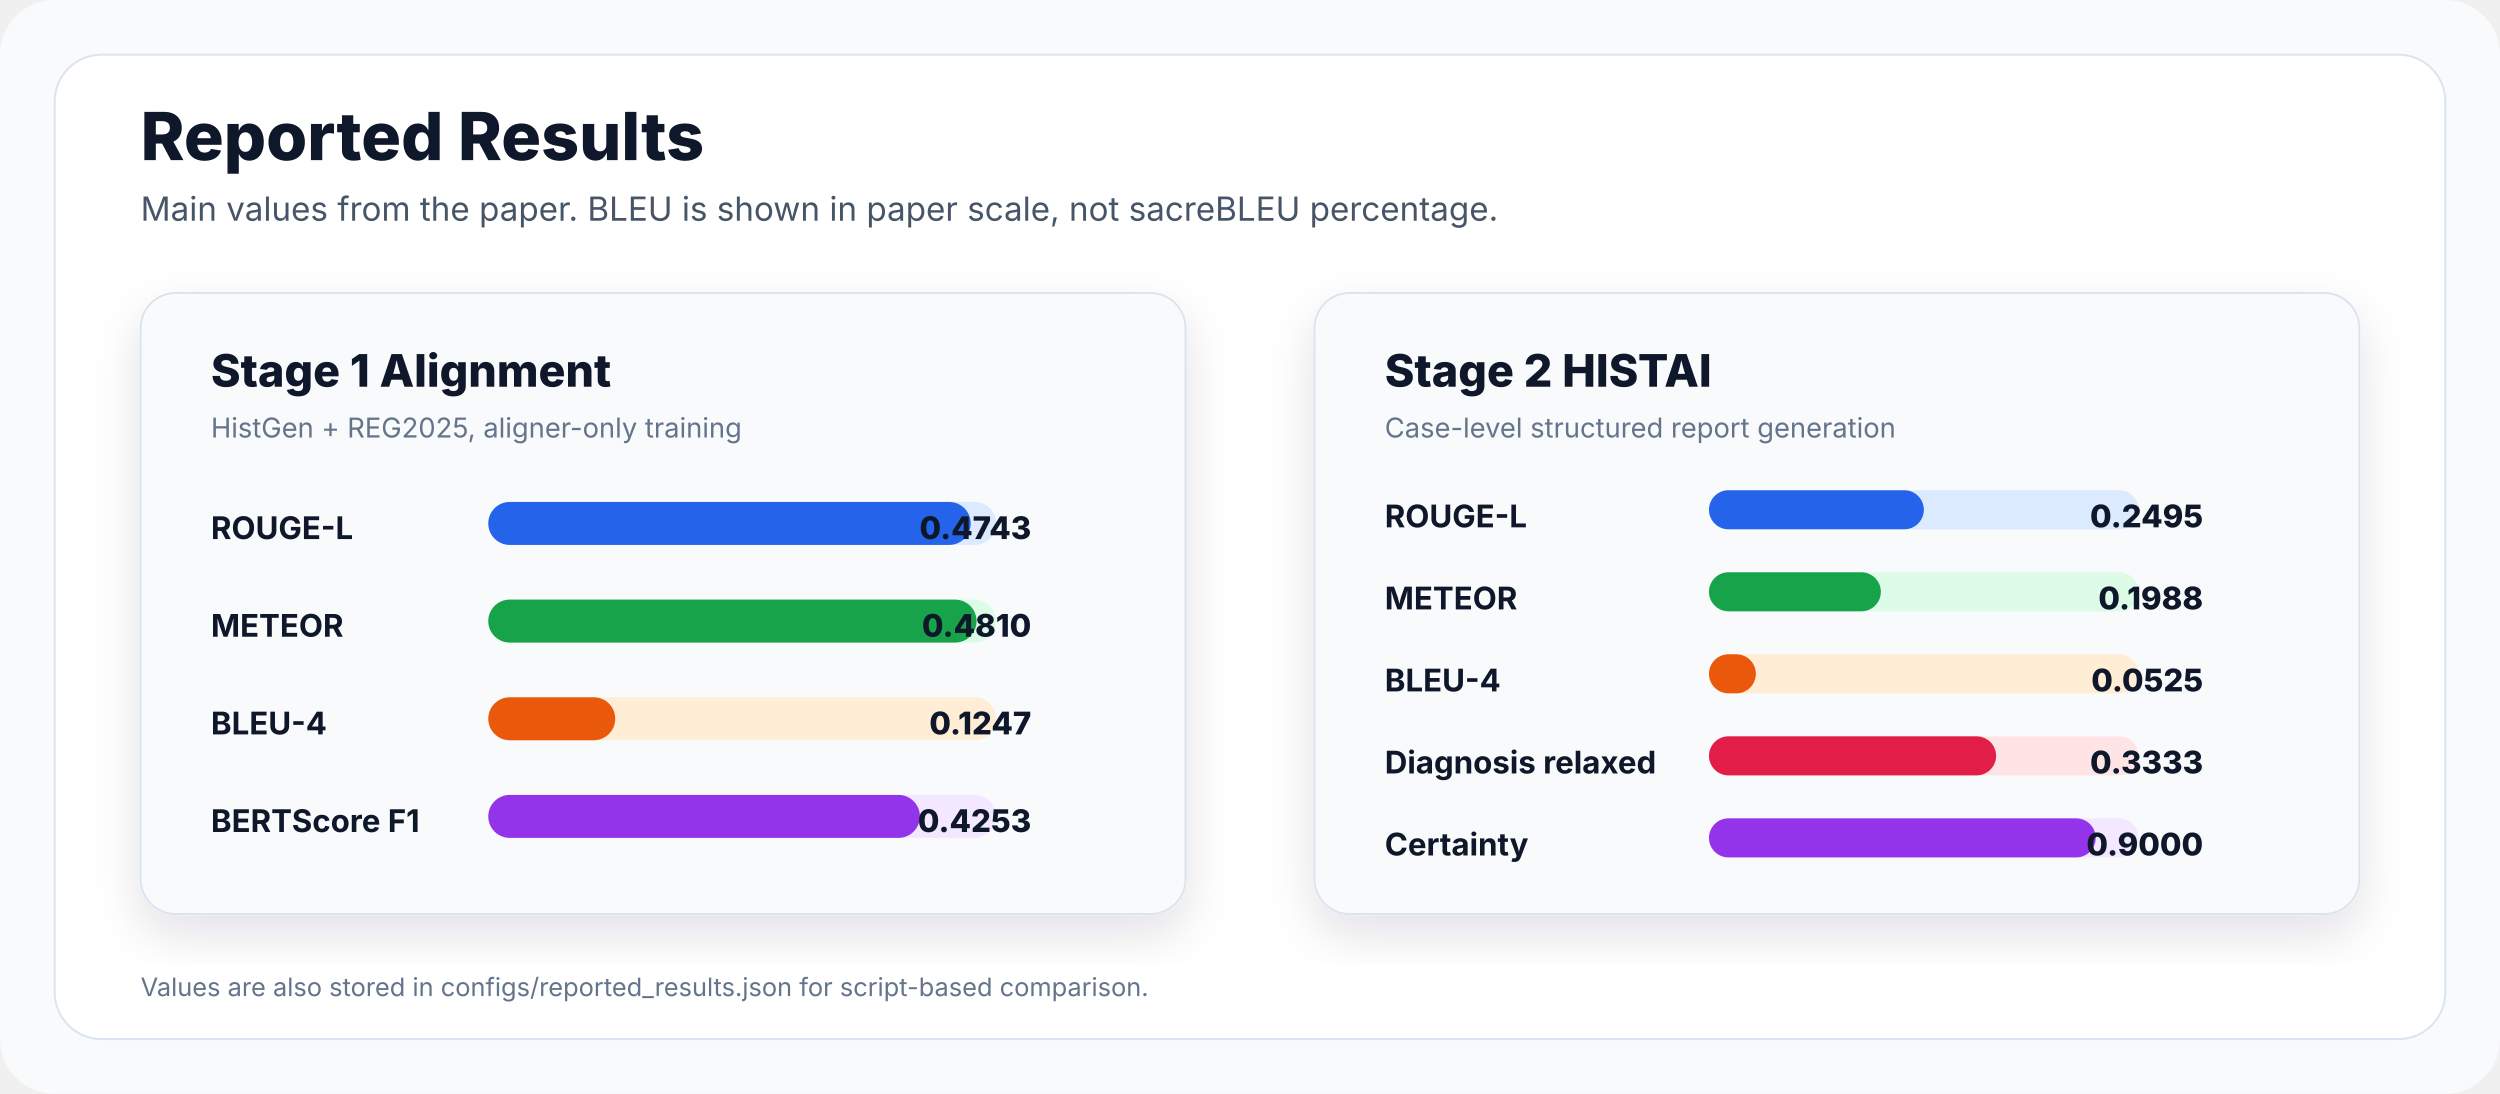
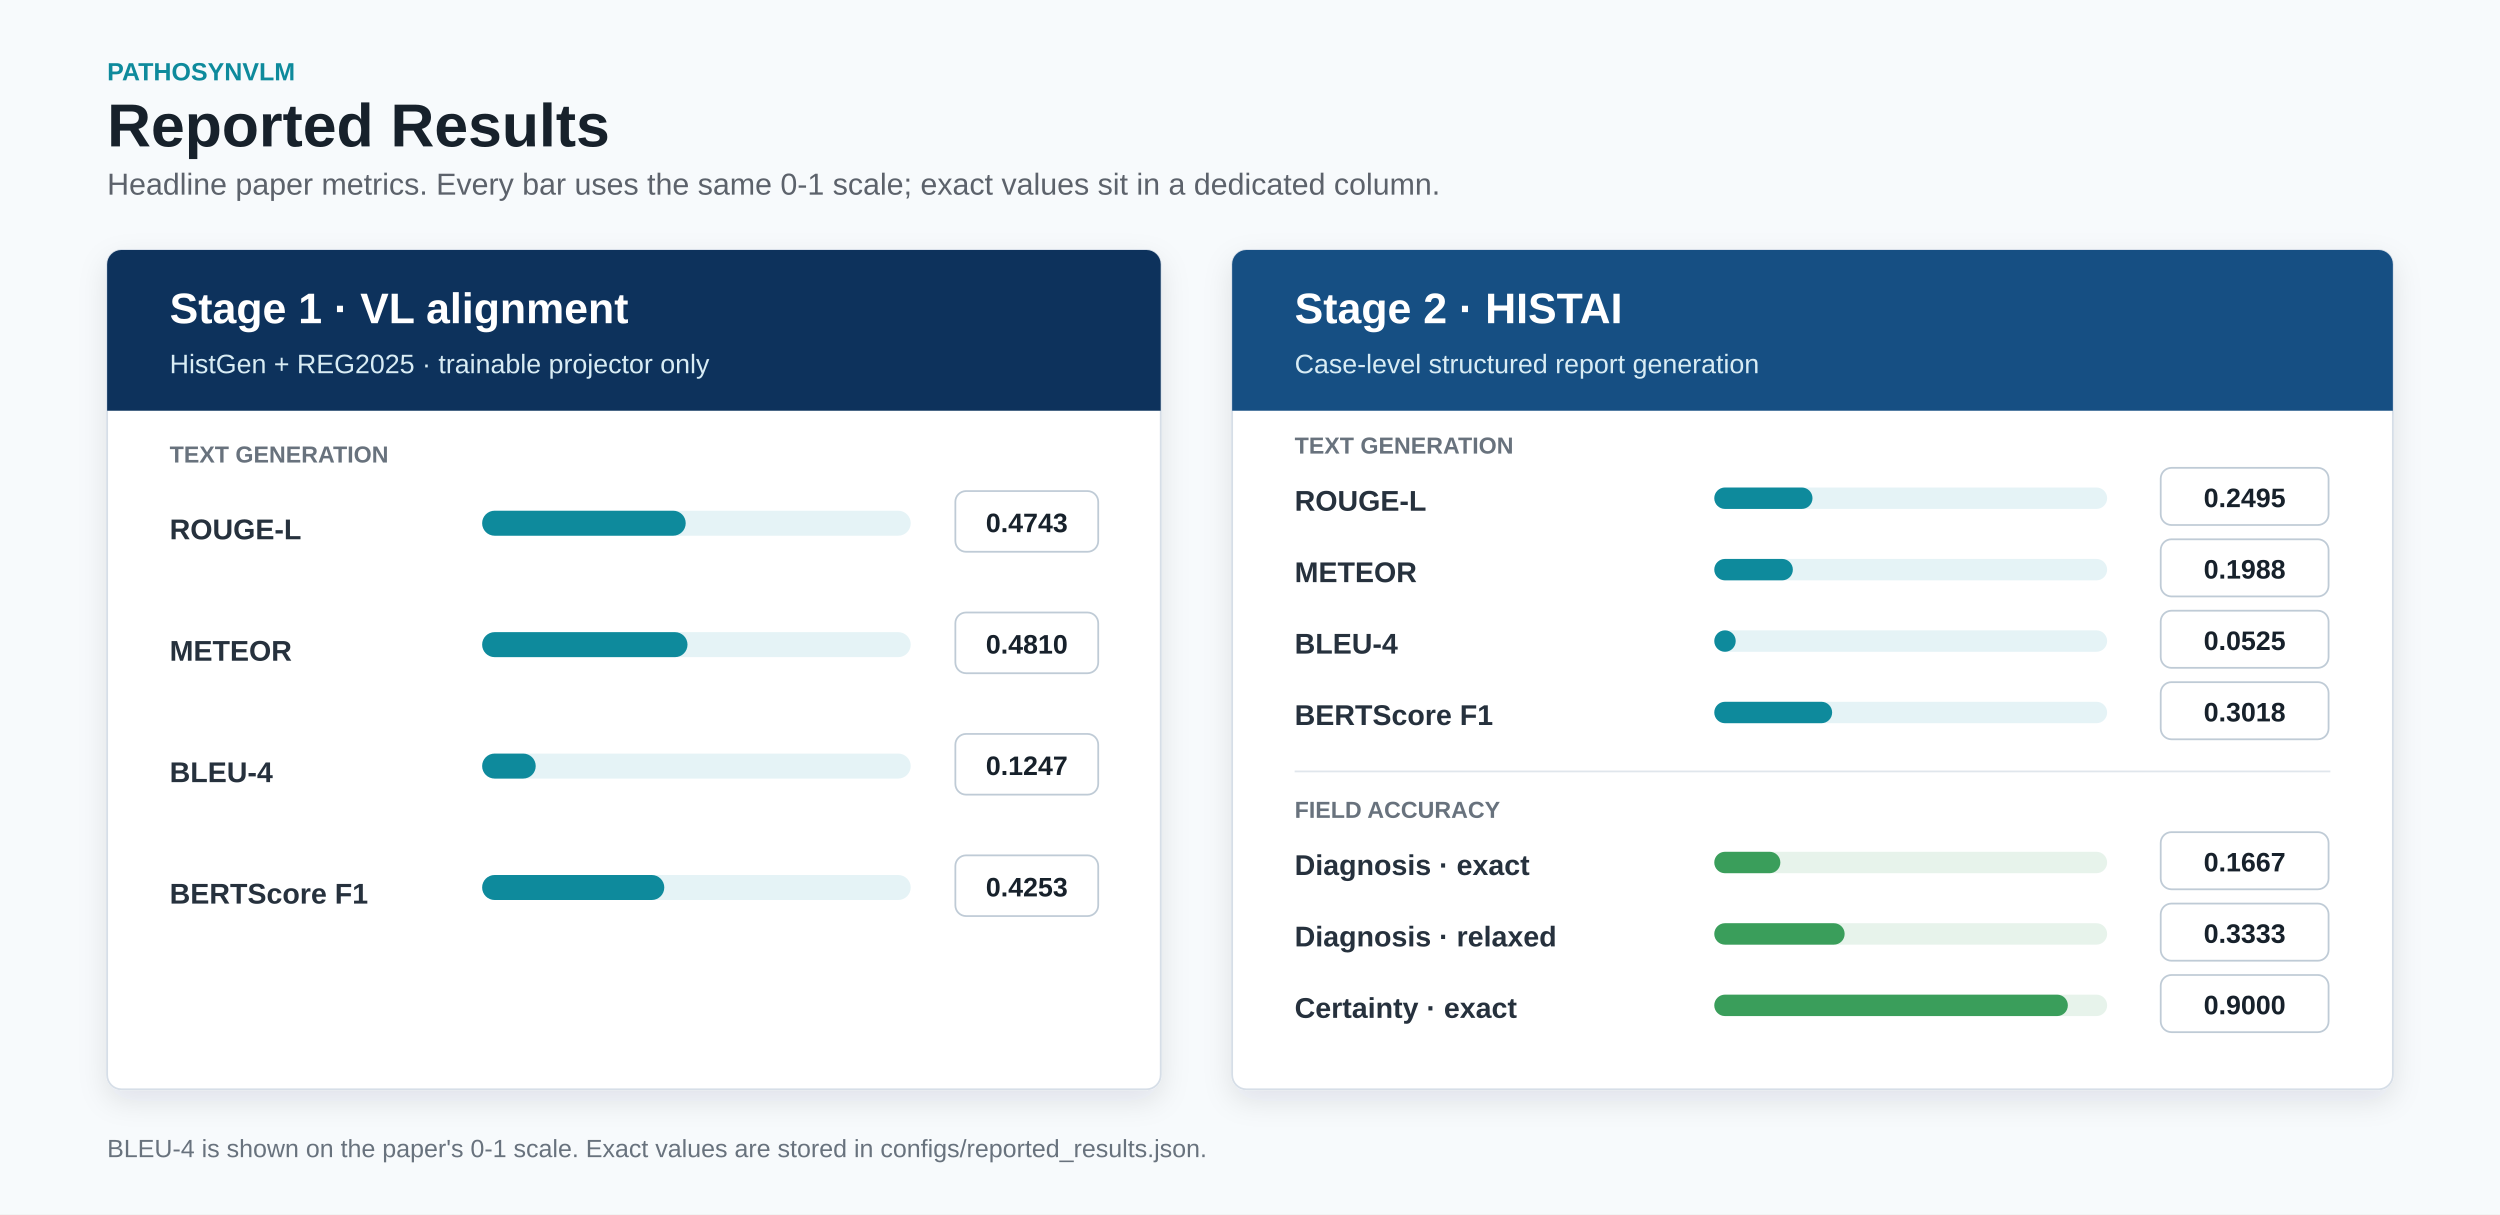
- <svg xmlns="http://www.w3.org/2000/svg" width="1280" height="560" viewBox="0 0 1280 560" role="img" aria-labelledby="title desc">
+ <svg xmlns="http://www.w3.org/2000/svg" width="1400" height="680" viewBox="0 0 1400 680" role="img" aria-labelledby="title desc">
  <defs>
-     <filter id="softShadow" x="-8%" y="-8%" width="116%" height="116%">
-       <feDropShadow dx="0" dy="10" stdDeviation="12" flood-color="#0f172a" flood-opacity="0.12" />
+     <filter id="shadow" x="-8%" y="-8%" width="116%" height="125%">
+       <feDropShadow dx="0" dy="6" stdDeviation="8" flood-color="#17212b" flood-opacity="0.10" />
    </filter>
+     <style>
+       .sans { font-family: Arial, Helvetica, sans-serif; }
+       .eyebrow { font-size: 14px; font-weight: 700; fill: #0e8a9c; }
+       .title { font-size: 34px; font-weight: 700; fill: #17212b; }
+       .subtitle { font-size: 17px; fill: #5c626b; }
+       .panel-title { font-size: 24px; font-weight: 700; fill: #ffffff; }
+       .panel-subtitle { font-size: 15px; fill: #d8ecf4; }
+       .group { font-size: 13px; font-weight: 700; fill: #68727d; }
+       .metric { font-size: 16px; font-weight: 700; fill: #26313d; }
+       .value { font-size: 15px; font-weight: 700; fill: #17212b; }
+       .note { font-size: 14px; fill: #68727d; }
+     </style>
  </defs>
-   <rect width="1280" height="560" rx="28" fill="#f8fafc" />
-   <rect x="28" y="28" width="1224" height="504" rx="24" fill="#ffffff" stroke="#dbe4ee" />
-   <g font-family="Inter, Segoe UI, Arial, sans-serif">
-     <text x="72" y="82" font-size="34" font-weight="800" fill="#0f172a">Reported Results</text>
-     <text x="72" y="113" font-size="17" fill="#475569">Main values from the paper. BLEU is shown in paper scale, not sacreBLEU percentage.</text>
-     <rect x="72" y="150" width="535" height="318" rx="18" fill="#f8fafc" stroke="#dbe4ee" filter="url(#softShadow)" />
-     <text x="108" y="198" font-size="23" font-weight="800" fill="#0f172a">Stage 1 Alignment</text>
-     <text x="108" y="224" font-size="14" fill="#64748b">HistGen + REG2025, aligner-only training</text>
-     <g font-size="16" fill="#0f172a">
-       <text x="108" y="276" font-weight="700">ROUGE-L</text>
-       <rect x="250" y="257" width="260" height="22" rx="11" fill="#dbeafe" />
-       <rect x="250" y="257" width="247" height="22" rx="11" fill="#2563eb" />
-       <text x="528" y="276" text-anchor="end" font-weight="800">0.4743</text>
-       <text x="108" y="326" font-weight="700">METEOR</text>
-       <rect x="250" y="307" width="260" height="22" rx="11" fill="#dcfce7" />
-       <rect x="250" y="307" width="250" height="22" rx="11" fill="#16a34a" />
-       <text x="528" y="326" text-anchor="end" font-weight="800">0.4810</text>
-       <text x="108" y="376" font-weight="700">BLEU-4</text>
-       <rect x="250" y="357" width="260" height="22" rx="11" fill="#ffedd5" />
-       <rect x="250" y="357" width="65" height="22" rx="11" fill="#ea580c" />
-       <text x="528" y="376" text-anchor="end" font-weight="800">0.1247</text>
-       <text x="108" y="426" font-weight="700">BERTScore F1</text>
-       <rect x="250" y="407" width="260" height="22" rx="11" fill="#f3e8ff" />
-       <rect x="250" y="407" width="221" height="22" rx="11" fill="#9333ea" />
-       <text x="528" y="426" text-anchor="end" font-weight="800">0.4253</text>
+   <rect width="1400" height="680" fill="#f7fafc" />
+   <g class="sans">
+     <text x="60" y="45" class="eyebrow">PATHOSYNVLM</text>
+     <text x="60" y="82" class="title">Reported Results</text>
+     <text x="60" y="109" class="subtitle">Headline paper metrics. Every bar uses the same 0-1 scale; exact values sit in a dedicated column.</text>
+     <g filter="url(#shadow)">
+       <rect x="60" y="140" width="590" height="470" rx="8" fill="#ffffff" stroke="#d6dee7" />
+       <path d="M68 140h574a8 8 0 0 1 8 8v82H60v-82a8 8 0 0 1 8-8Z" fill="#0b315b" />
    </g>
-     <rect x="673" y="150" width="535" height="318" rx="18" fill="#f8fafc" stroke="#dbe4ee" filter="url(#softShadow)" />
-     <text x="709" y="198" font-size="23" font-weight="800" fill="#0f172a">Stage 2 HISTAI</text>
-     <text x="709" y="224" font-size="14" fill="#64748b">Case-level structured report generation</text>
-     <g font-size="16" fill="#0f172a">
-       <text x="709" y="270" font-weight="700">ROUGE-L</text>
-       <rect x="875" y="251" width="220" height="20" rx="10" fill="#dbeafe" />
-       <rect x="875" y="251" width="110" height="20" rx="10" fill="#2563eb" />
-       <text x="1128" y="270" text-anchor="end" font-weight="800">0.2495</text>
-       <text x="709" y="312" font-weight="700">METEOR</text>
-       <rect x="875" y="293" width="220" height="20" rx="10" fill="#dcfce7" />
-       <rect x="875" y="293" width="88" height="20" rx="10" fill="#16a34a" />
-       <text x="1128" y="312" text-anchor="end" font-weight="800">0.1988</text>
-       <text x="709" y="354" font-weight="700">BLEU-4</text>
-       <rect x="875" y="335" width="220" height="20" rx="10" fill="#ffedd5" />
-       <rect x="875" y="335" width="24" height="20" rx="10" fill="#ea580c" />
-       <text x="1128" y="354" text-anchor="end" font-weight="800">0.0525</text>
-       <text x="709" y="396" font-weight="700">Diagnosis relaxed</text>
-       <rect x="875" y="377" width="220" height="20" rx="10" fill="#ffe4e6" />
-       <rect x="875" y="377" width="147" height="20" rx="10" fill="#e11d48" />
-       <text x="1128" y="396" text-anchor="end" font-weight="800">0.3333</text>
-       <text x="709" y="438" font-weight="700">Certainty</text>
-       <rect x="875" y="419" width="220" height="20" rx="10" fill="#f3e8ff" />
-       <rect x="875" y="419" width="198" height="20" rx="10" fill="#9333ea" />
-       <text x="1128" y="438" text-anchor="end" font-weight="800">0.9000</text>
+     <text x="95" y="181" class="panel-title">Stage 1 · VL alignment</text>
+     <text x="95" y="209" class="panel-subtitle">HistGen + REG2025 · trainable projector only</text>
+     <text x="95" y="259" class="group">TEXT GENERATION</text>
+     <g>
+       <text x="95" y="302" class="metric">ROUGE-L</text>
+       <rect x="270" y="286" width="240" height="14" rx="7" fill="#e5f3f6" />
+       <rect x="270" y="286" width="114" height="14" rx="7" fill="#0e8a9c" />
+       <rect x="535" y="275" width="80" height="34" rx="6" fill="#ffffff" stroke="#bfcbd6" />
+       <text x="575" y="298" text-anchor="middle" class="value">0.4743</text>
+       <text x="95" y="370" class="metric">METEOR</text>
+       <rect x="270" y="354" width="240" height="14" rx="7" fill="#e5f3f6" />
+       <rect x="270" y="354" width="115" height="14" rx="7" fill="#0e8a9c" />
+       <rect x="535" y="343" width="80" height="34" rx="6" fill="#ffffff" stroke="#bfcbd6" />
+       <text x="575" y="366" text-anchor="middle" class="value">0.4810</text>
+       <text x="95" y="438" class="metric">BLEU-4</text>
+       <rect x="270" y="422" width="240" height="14" rx="7" fill="#e5f3f6" />
+       <rect x="270" y="422" width="30" height="14" rx="7" fill="#0e8a9c" />
+       <rect x="535" y="411" width="80" height="34" rx="6" fill="#ffffff" stroke="#bfcbd6" />
+       <text x="575" y="434" text-anchor="middle" class="value">0.1247</text>
+       <text x="95" y="506" class="metric">BERTScore F1</text>
+       <rect x="270" y="490" width="240" height="14" rx="7" fill="#e5f3f6" />
+       <rect x="270" y="490" width="102" height="14" rx="7" fill="#0e8a9c" />
+       <rect x="535" y="479" width="80" height="34" rx="6" fill="#ffffff" stroke="#bfcbd6" />
+       <text x="575" y="502" text-anchor="middle" class="value">0.4253</text>
    </g>
-     <text x="72" y="510" font-size="13" fill="#64748b">Values are also stored in configs/reported_results.json for script-based comparison.</text>
+     <g filter="url(#shadow)">
+       <rect x="690" y="140" width="650" height="470" rx="8" fill="#ffffff" stroke="#d6dee7" />
+       <path d="M698 140h634a8 8 0 0 1 8 8v82H690v-82a8 8 0 0 1 8-8Z" fill="#164f83" />
+     </g>
+     <text x="725" y="181" class="panel-title">Stage 2 · HISTAI</text>
+     <text x="725" y="209" class="panel-subtitle">Case-level structured report generation</text>
+     <text x="725" y="254" class="group">TEXT GENERATION</text>
+     <g>
+       <text x="725" y="286" class="metric">ROUGE-L</text>
+       <rect x="960" y="273" width="220" height="12" rx="6" fill="#e5f3f6" />
+       <rect x="960" y="273" width="55" height="12" rx="6" fill="#0e8a9c" />
+       <rect x="1210" y="262" width="94" height="32" rx="6" fill="#ffffff" stroke="#bfcbd6" />
+       <text x="1257" y="284" text-anchor="middle" class="value">0.2495</text>
+       <text x="725" y="326" class="metric">METEOR</text>
+       <rect x="960" y="313" width="220" height="12" rx="6" fill="#e5f3f6" />
+       <rect x="960" y="313" width="44" height="12" rx="6" fill="#0e8a9c" />
+       <rect x="1210" y="302" width="94" height="32" rx="6" fill="#ffffff" stroke="#bfcbd6" />
+       <text x="1257" y="324" text-anchor="middle" class="value">0.1988</text>
+       <text x="725" y="366" class="metric">BLEU-4</text>
+       <rect x="960" y="353" width="220" height="12" rx="6" fill="#e5f3f6" />
+       <rect x="960" y="353" width="12" height="12" rx="6" fill="#0e8a9c" />
+       <rect x="1210" y="342" width="94" height="32" rx="6" fill="#ffffff" stroke="#bfcbd6" />
+       <text x="1257" y="364" text-anchor="middle" class="value">0.0525</text>
+       <text x="725" y="406" class="metric">BERTScore F1</text>
+       <rect x="960" y="393" width="220" height="12" rx="6" fill="#e5f3f6" />
+       <rect x="960" y="393" width="66" height="12" rx="6" fill="#0e8a9c" />
+       <rect x="1210" y="382" width="94" height="32" rx="6" fill="#ffffff" stroke="#bfcbd6" />
+       <text x="1257" y="404" text-anchor="middle" class="value">0.3018</text>
+     </g>
+     <line x1="725" y1="432" x2="1305" y2="432" stroke="#e0e6ec" />
+     <text x="725" y="458" class="group">FIELD ACCURACY</text>
+     <g>
+       <text x="725" y="490" class="metric">Diagnosis · exact</text>
+       <rect x="960" y="477" width="220" height="12" rx="6" fill="#e7f3eb" />
+       <rect x="960" y="477" width="37" height="12" rx="6" fill="#3a9e5b" />
+       <rect x="1210" y="466" width="94" height="32" rx="6" fill="#ffffff" stroke="#bfcbd6" />
+       <text x="1257" y="488" text-anchor="middle" class="value">0.1667</text>
+       <text x="725" y="530" class="metric">Diagnosis · relaxed</text>
+       <rect x="960" y="517" width="220" height="12" rx="6" fill="#e7f3eb" />
+       <rect x="960" y="517" width="73" height="12" rx="6" fill="#3a9e5b" />
+       <rect x="1210" y="506" width="94" height="32" rx="6" fill="#ffffff" stroke="#bfcbd6" />
+       <text x="1257" y="528" text-anchor="middle" class="value">0.3333</text>
+       <text x="725" y="570" class="metric">Certainty · exact</text>
+       <rect x="960" y="557" width="220" height="12" rx="6" fill="#e7f3eb" />
+       <rect x="960" y="557" width="198" height="12" rx="6" fill="#3a9e5b" />
+       <rect x="1210" y="546" width="94" height="32" rx="6" fill="#ffffff" stroke="#bfcbd6" />
+       <text x="1257" y="568" text-anchor="middle" class="value">0.9000</text>
+     </g>
+     <text x="60" y="648" class="note">BLEU-4 is shown on the paper's 0-1 scale. Exact values are stored in configs/reported_results.json.</text>
  </g>
</svg>
